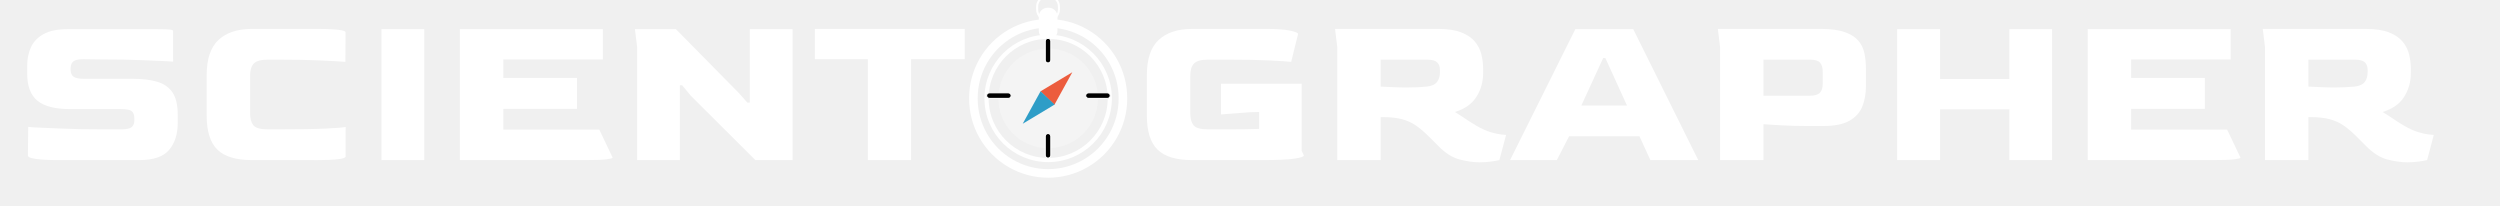
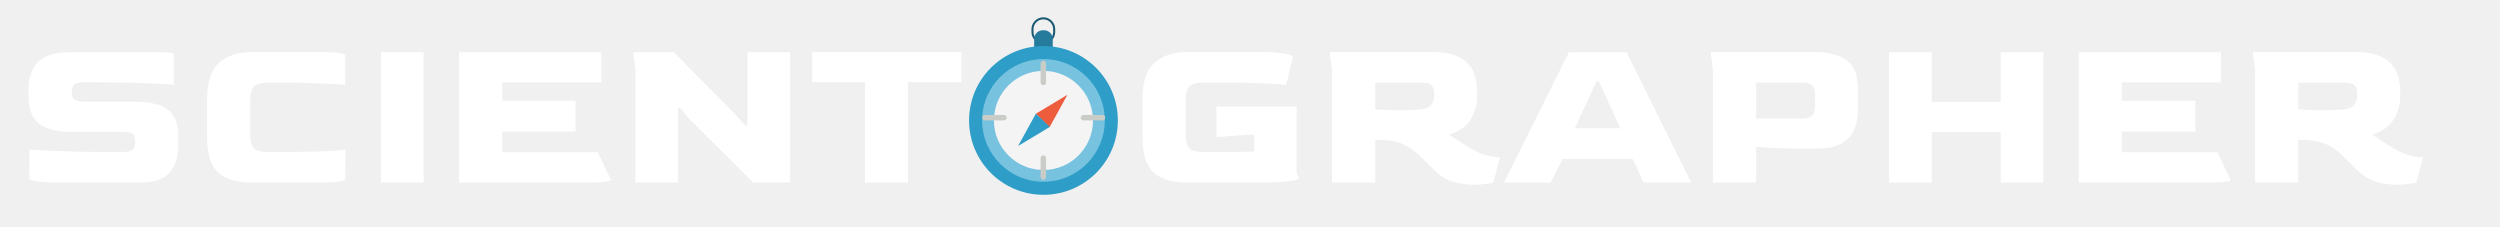
- <svg xmlns="http://www.w3.org/2000/svg" viewBox="0 0 2386.749 196.378" width="2386.749" height="196.378" version="1.1" id="svg181" xml:space="preserve">
+ <svg xmlns="http://www.w3.org/2000/svg" viewBox="0 0 2398.834 217.526" width="2398.834" height="217.526" version="1.1" id="svg181" xml:space="preserve">
  <defs id="defs181" />
-   <path d="m 54.24,152.834 c -4.839,0 -27.601,-0.21 -27.601,-4.252 l 0.293,-27.425 c 3.26,0.567 21.992,1.098 32.197,1.595 10.205,0.496 23.457,0.744 39.756,0.744 h 16.795 c 4.961,0 8.291,-0.709 9.992,-2.126 1.701,-1.417 2.551,-3.473 2.551,-6.165 v -2.126 c 0,-3.402 -0.85,-5.74 -2.551,-7.016 -1.701,-1.276 -5.032,-1.913 -9.992,-1.913 H 66.996 c -14.315,0 -24.732,-2.658 -31.252,-7.973 -6.52,-5.315 -9.78,-13.996 -9.78,-26.044 v -7.654 c 0,-6.236 1.169,-11.976 3.508,-17.221 2.339,-5.244 6.343,-9.461 12.012,-12.65 5.669,-3.189 13.465,-4.784 23.386,-4.784 h 70.583 c 19.756,0 29.769,-0.239 29.769,1.656 l 0.042,29.384 c -3.969,-0.425 -17.445,-0.886 -28.429,-1.382 -10.984,-0.496 -24.91,-0.744 -41.776,-0.744 l -15.307,-0.213 c -4.394,0 -7.512,0.602 -9.354,1.807 -1.843,1.205 -2.835,3.437 -2.976,6.697 v 1.488 c 0,3.26 0.992,5.528 2.976,6.803 1.984,1.276 5.173,1.913 9.567,1.913 h 46.772 c 9.071,0 16.795,0.921 23.173,2.764 6.378,1.843 11.268,5.209 14.669,10.098 3.402,4.89 5.102,12.083 5.102,21.579 v 7.654 c 0,10.63 -2.728,19.205 -8.185,25.725 -5.457,6.52 -14.917,9.78 -28.382,9.78 z" id="path141-4-9-2-4" style="fill:#ffffff;stroke-width:0.213" />
-   <path d="m 240.478,152.834 c -15.165,0 -26.15,-3.331 -32.953,-9.992 -6.803,-6.662 -10.205,-17.433 -10.205,-32.315 V 71.621 c 0,-15.307 3.756,-26.469 11.268,-33.484 7.512,-7.016 18.142,-10.524 31.89,-10.524 h 62.079 c 25.891,0 27.357,2.333 27.357,3.288 l -0.171,28.177 c -3.543,-0.425 -14.04,-0.886 -24.316,-1.382 -10.276,-0.496 -23.209,-0.744 -38.8,-0.744 h -10.843 c -6.662,0 -11.162,1.24 -13.5,3.72 -2.339,2.48 -3.508,6.272 -3.508,11.374 v 36.355 c 0,4.819 1.028,8.539 3.083,11.162 2.055,2.622 6.697,3.933 13.925,3.933 h 8.717 c 20.268,0 35.717,-0.248 46.347,-0.744 10.63,-0.496 17.008,-1.028 19.134,-1.595 l -0.06,28.648 c -2.745,3.56 -27.386,3.029 -34.593,3.029 z" id="path142-9-6-9-0" style="fill:#ffffff;stroke-width:0.213" />
-   <path d="M 364.211,152.834 V 27.826 h 40.819 V 152.834 Z" id="path143-1-3-7-0" style="fill:#ffffff;stroke-width:0.213" />
-   <path d="M 439.046,152.834 V 27.826 h 136.489 v 28.914 h -95.032 v 17.646 h 70.371 v 29.551 h -70.371 v 19.772 h 91.631 l 12.756,26.788 q 0,0.85 -5.74,1.595 -5.74,0.744 -19.772,0.744 z" id="path144-2-4-5-5" style="fill:#ffffff;stroke-width:0.213" />
-   <path d="M 608.276,152.834 V 44.834 l -2.126,-17.008 h 39.118 l 59.953,60.804 8.291,9.354 h 2.339 v -70.158 h 40.819 V 152.834 h -35.504 l -61.654,-61.441 -8.291,-9.992 h -2.126 v 71.434 z" id="path145-5-2-3-3" style="fill:#ffffff;stroke-width:0.213" />
-   <path d="M 828.53,152.834 V 56.527 h -50.599 v -28.914 h 143.08 v 28.914 h -51.237 v 96.308 z" id="path146-0-8-4-1" style="fill:#ffffff;stroke-width:0.213" />
-   <path d="m 1138.075,152.834 q -22.748,0 -32.953,-9.992 -10.205,-9.992 -10.205,-32.315 V 71.621 q 0,-22.961 11.268,-33.484 11.268,-10.524 31.89,-10.524 h 71.008 q 14.669,0 22.429,1.595 7.76,1.595 7.76,3.295 l -6.591,26.575 q -5.315,-0.638 -20.729,-1.382 -15.414,-0.744 -38.8,-0.744 h -19.772 q -9.992,0 -13.5,3.72 -3.508,3.72 -3.508,11.374 v 36.355 q 0,7.228 3.083,11.162 3.083,3.933 13.925,3.933 h 17.221 q 9.78,0 17.646,-0.106 7.866,-0.106 13.819,-0.319 v -16.158 l -8.504,0.213 -27.851,2.126 V 79.913 h 76.961 v 63.993 l 2.126,4.465 q 0,1.701 -8.929,3.083 -8.929,1.382 -30.189,1.382 z" id="path147-8-8-3-0" style="fill:#ffffff;stroke-width:0.213" />
-   <path d="m 1412.542,154.96 q -8.504,0 -18.921,-2.658 -10.417,-2.658 -20.622,-13.075 l -8.929,-8.929 q -6.378,-6.378 -12.225,-10.417 -5.846,-4.039 -13.287,-6.059 -7.441,-2.02 -18.709,-2.02 h -1.701 v 41.032 h -41.457 V 44.834 l -2.126,-17.221 h 98.434 q 13.606,0 22.004,3.295 8.398,3.295 12.969,8.717 4.571,5.421 6.272,12.225 1.701,6.803 1.701,13.819 v 4.039 q 0,12.756 -6.484,22.855 -6.484,10.098 -20.516,14.35 5.315,3.189 10.098,6.484 4.784,3.295 10.949,6.91 7.016,4.039 13.075,5.846 6.059,1.807 10.098,2.232 4.039,0.425 4.677,0.425 l -6.378,24.024 q -2.551,0.638 -7.76,1.382 -5.209,0.744 -11.162,0.744 z m -69.733,-71.434 q 5.315,0 10.311,-0.213 4.996,-0.213 9.036,-0.638 7.228,-0.85 9.886,-4.571 2.658,-3.72 2.658,-9.036 v -2.339 q 0,-4.677 -2.658,-7.228 -2.658,-2.551 -9.673,-2.551 h -44.221 v 25.725 q 5.315,0.213 11.693,0.531 6.378,0.319 12.969,0.319 z" id="path148-3-7-2-6" style="fill:#ffffff;stroke-width:0.213" />
-   <path d="m 1441.668,152.834 62.292,-125.009 h 55.276 l 62.079,125.009 h -45.709 l -10.417,-22.748 h -67.182 l -11.693,22.748 z m 68.032,-52.087 h 43.583 l -20.622,-45.284 h -2.126 z" id="path149-9-5-1-7" style="fill:#ffffff;stroke-width:0.213" />
-   <path d="M 1642.15,152.834 V 44.834 l -2.126,-17.221 h 98.434 q 14.244,0 22.855,3.083 8.61,3.083 12.969,8.291 4.358,5.209 5.74,12.118 1.382,6.91 1.382,14.563 v 16.795 q 0,10.205 -3.295,18.815 -3.295,8.61 -12.118,13.819 -8.823,5.209 -25.406,5.209 h -14.669 q -13.394,0 -24.98,-0.638 -11.587,-0.638 -17.327,-1.063 v 34.229 z m 41.457,-61.441 h 44.008 q 7.016,0 9.78,-2.764 2.764,-2.764 2.764,-8.929 v -10.843 q 0,-6.165 -2.551,-9.036 -2.551,-2.87 -9.78,-2.87 h -44.221 z" id="path150-3-8-1-5" style="fill:#ffffff;stroke-width:0.213" />
-   <path d="M 1811.167,152.834 V 27.826 h 41.032 v 47.622 h 66.119 v -47.622 h 40.819 V 152.834 h -40.819 v -48.473 h -66.119 v 48.473 z" id="path151-9-1-3-0" style="fill:#ffffff;stroke-width:0.213" />
-   <path d="M 1993.152,152.834 V 27.826 h 136.489 v 28.914 h -95.032 v 17.646 h 70.371 v 29.551 h -70.371 v 19.772 h 91.631 l 12.756,26.788 q 0,0.85 -5.74,1.595 -5.74,0.744 -19.772,0.744 z" id="path152-6-2-2-0" style="fill:#ffffff;stroke-width:0.213" />
-   <path d="m 2298.233,154.96 q -8.504,0 -18.921,-2.658 -10.417,-2.658 -20.622,-13.075 l -8.929,-8.929 q -6.378,-6.378 -12.225,-10.417 -5.846,-4.039 -13.287,-6.059 -7.441,-2.02 -18.709,-2.02 h -1.701 v 41.032 h -41.457 V 44.834 l -2.126,-17.221 h 98.434 q 13.606,0 22.004,3.295 8.398,3.295 12.969,8.717 4.571,5.421 6.272,12.225 1.701,6.803 1.701,13.819 v 4.039 q 0,12.756 -6.484,22.855 -6.484,10.098 -20.516,14.35 5.315,3.189 10.098,6.484 4.784,3.295 10.949,6.91 7.016,4.039 13.075,5.846 6.059,1.807 10.098,2.232 4.039,0.425 4.677,0.425 l -6.378,24.024 q -2.551,0.638 -7.76,1.382 -5.209,0.744 -11.162,0.744 z m -69.733,-71.434 q 5.315,0 10.311,-0.213 4.996,-0.213 9.036,-0.638 7.228,-0.85 9.886,-4.571 2.658,-3.72 2.658,-9.036 v -2.339 q 0,-4.677 -2.658,-7.228 -2.658,-2.551 -9.673,-2.551 h -44.221 v 25.725 q 5.315,0.213 11.693,0.531 6.378,0.319 12.969,0.319 z" id="path153-7-5-5-4" style="fill:#ffffff;stroke-width:0.213" />
-   <path d="m 1000.565,20.481 c -6.283,0 -11.404,-5.121 -11.404,-11.404 v -2.722 c 0,-6.283 5.121,-11.404 11.404,-11.404 6.282,0 11.404,5.121 11.404,11.404 v 2.722 c -0.019,6.283 -5.121,11.404 -11.404,11.404 z m 0,-23.55 c -5.197,0 -9.424,4.226 -9.424,9.424 v 2.722 c 0,5.197 4.226,9.424 9.424,9.424 5.197,0 9.424,-4.226 9.424,-9.424 v -2.722 c -0.019,-5.197 -4.245,-9.424 -9.424,-9.424 z" fill="#986612" id="path1-3-3-0-5-5" style="fill:#ffffff;fill-opacity:1;stroke-width:0.19;stroke-dasharray:none" />
-   <path d="m 1001.231,37.767 h -1.104 c -4.607,0 -8.358,-3.769 -8.358,-8.358 v -13.669 c 0,-4.607 3.769,-8.358 8.358,-8.358 h 1.104 c 4.607,0 8.358,3.77 8.358,8.358 v 13.669 c 0.019,4.588 -3.751,8.358 -8.358,8.358 z" fill="#d8962a" id="path2-7-6-3-1-4" style="fill:#ffffff;fill-opacity:1;stroke-width:0.19;stroke-dasharray:none" />
-   <path d="m 1000.679,93.929 m -71.374,0 a 71.374,71.374 0 1 0 142.747,0 71.374,71.374 0 1 0 -142.747,0 z" fill="#f6b13a" id="path3-8-4-8-2-9" style="fill:none;fill-opacity:1;stroke:#ffffff;stroke-width:8.19;stroke-dasharray:none;stroke-opacity:1;paint-order:markers stroke fill" />
-   <path d="m 941.832,93.929 c 0,32.5 26.346,58.847 58.847,58.847 32.5,0 58.846,-26.346 58.846,-58.847 0,-32.5 -26.346,-58.846 -58.846,-58.846 -32.5,0 -58.847,26.346 -58.847,58.846 z" fill="#f35426" id="path4-8-9-2-2-5" style="fill:none;fill-opacity:1;stroke:#ffffff;stroke-width:3.99;stroke-dasharray:none;stroke-opacity:1" />
-   <path d="m 1000.679,93.929 m -47.538,0 a 47.538,47.538 0 1 0 95.076,0 47.538,47.538 0 1 0 -95.076,0 z" fill="#f4f4f4" id="path5-2-2-5-2-6" style="stroke-width:0.19" />
-   <path d="m 962.736,93.929 h -18.181 c -1.447,0 -2.646,-1.18 -2.646,-2.646 0,-1.447 1.18,-2.646 2.646,-2.646 h 18.181 c 1.447,0 2.646,1.18 2.646,2.646 -0.019,1.466 -1.199,2.646 -2.646,2.646 z m 40.475,36.191 v 18.162 c 0,1.447 -1.18,2.646 -2.646,2.646 -1.447,0 -2.646,-1.18 -2.646,-2.646 v -18.181 c 0,-1.447 1.18,-2.646 2.646,-2.646 1.447,0.019 2.646,1.199 2.646,2.665 z m 0,-90.868 v 18.181 c 0,1.447 -1.18,2.646 -2.646,2.646 -1.447,0 -2.646,-1.18 -2.646,-2.646 v -18.181 c 0,-1.447 1.18,-2.646 2.646,-2.646 1.447,0 2.646,1.199 2.646,2.646 z m 54.087,54.677 h -18.181 c -1.447,0 -2.646,-1.18 -2.646,-2.646 0,-1.447 1.18,-2.646 2.646,-2.646 h 18.181 c 1.447,0 2.646,1.18 2.646,2.646 0,1.466 -1.18,2.646 -2.646,2.646 z" fill="#c9ccc7" id="path6-9-9-2-6-4" style="fill:#000000;stroke:#ffffff;stroke-width:0.99;stroke-dasharray:none;stroke-opacity:1" />
-   <g id="g185" transform="rotate(102.457,3926.691,844.3366)">
-     <path d="m 3820.114,3871.908 -24.369,-25.72 34.116,10.052 z" fill="#ec5c3d" id="path7-1-3-0-4-8" style="stroke-width:0.19" />
-     <path d="m 3820.038,3871.87 33.983,9.976 -24.483,-25.797 z" fill="#2e9dc7" id="path8-3-4-3-0-2" style="stroke-width:0.19" />
+   <g id="g182-0-3-0" transform="matrix(0.1903804,0,0,0.1903804,903.6422,4.279241)">
+     <path d="m 512,198.7 c -33,0 -59.9,-26.9 -59.9,-59.9 v -14.3 c 0,-33 26.9,-59.9 59.9,-59.9 33,0 59.9,26.9 59.9,59.9 v 14.3 c -0.1,33 -26.9,59.9 -59.9,59.9 z M 512,75 c -27.3,0 -49.5,22.2 -49.5,49.5 v 14.3 c 0,27.3 22.2,49.5 49.5,49.5 27.3,0 49.5,-22.2 49.5,-49.5 V 124.5 C 561.4,97.2 539.2,75 512,75 Z" fill="#986612" id="path1-3-3-0-8" style="fill:#1c5a72;fill-opacity:1" />
+     <path d="m 515.5,289.5 h -5.8 c -24.2,0 -43.9,-19.8 -43.9,-43.9 v -71.8 c 0,-24.2 19.8,-43.9 43.9,-43.9 h 5.8 c 24.2,0 43.9,19.8 43.9,43.9 v 71.8 c 0.1,24.1 -19.7,43.9 -43.9,43.9 z" fill="#d8962a" id="path2-7-6-3-9" style="fill:#257b9c;fill-opacity:1" />
+     <path d="m 512.6,584.5 m -374.9,0 a 374.9,374.9 0 1 0 749.8,0 374.9,374.9 0 1 0 -749.8,0 z" fill="#f6b13a" id="path3-8-4-8-3" style="fill:#2e9dc7;fill-opacity:1" />
+     <path d="m 512.6,584.5 m -309.1,0 a 309.1,309.1 0 1 0 618.2,0 309.1,309.1 0 1 0 -618.2,0 z" fill="#f35426" id="path4-8-9-2-0" style="fill:#77c3df;fill-opacity:1" />
+     <path d="m 512.6,584.5 m -249.7,0 a 249.7,249.7 0 1 0 499.4,0 249.7,249.7 0 1 0 -499.4,0 z" fill="#f4f4f4" id="path5-2-2-5-7" />
+     <path d="m 313.3,584.5 h -95.5 c -7.6,0 -13.9,-6.2 -13.9,-13.9 0,-7.6 6.2,-13.9 13.9,-13.9 h 95.5 c 7.6,0 13.9,6.2 13.9,13.9 -0.1,7.7 -6.3,13.9 -13.9,13.9 z M 525.9,774.6 V 870 c 0,7.6 -6.2,13.9 -13.9,13.9 -7.6,0 -13.9,-6.2 -13.9,-13.9 v -95.5 c 0,-7.6 6.2,-13.9 13.9,-13.9 7.6,0.1 13.9,6.3 13.9,14 z m 0,-477.3 v 95.5 c 0,7.6 -6.2,13.9 -13.9,13.9 -7.6,0 -13.9,-6.2 -13.9,-13.9 v -95.5 c 0,-7.6 6.2,-13.9 13.9,-13.9 7.6,0 13.9,6.3 13.9,13.9 z M 810,584.5 h -95.5 c -7.6,0 -13.9,-6.2 -13.9,-13.9 0,-7.6 6.2,-13.9 13.9,-13.9 H 810 c 7.6,0 13.9,6.2 13.9,13.9 0,7.7 -6.2,13.9 -13.9,13.9 z" fill="#c9ccc7" id="path6-9-9-2-4" />
+     <path d="m 484.3,624 -128,-135.1 179.2,52.8 z" fill="#ec5c3d" id="path7-1-3-0-7" style="display:none" />
+     <path d="M 483.9,623.8 662.4,676.2 533.8,540.7 Z" fill="#2e9dc7" id="path8-3-4-3-8" style="display:none" />
+     <g id="g185-6-3" transform="matrix(-1.133034,5.128984,-5.128984,-1.133034,24309.282,-14565.746)">
+       <path d="m 3788.968,3810.146 -24.369,-25.72 34.116,10.052 z" fill="#ec5c3d" id="path7-1-3-0-4-8-8-7" style="stroke-width:0.19" />
+       <path d="m 3788.892,3810.108 33.983,9.976 -24.483,-25.797 z" fill="#2e9dc7" id="path8-3-4-3-0-2-3-1" style="stroke-width:0.19" />
+     </g>
  </g>
+   <path d="m 55.676,175.157 c -4.839,0 -27.601,-0.21 -27.601,-4.252 l 0.293,-27.425 c 3.26,0.567 21.992,1.098 32.197,1.595 10.205,0.496 23.457,0.744 39.756,0.744 h 16.795 c 4.961,0 8.291,-0.709 9.992,-2.126 1.701,-1.417 2.551,-3.473 2.551,-6.165 v -2.126 c 0,-3.402 -0.85,-5.74 -2.551,-7.016 -1.701,-1.276 -5.032,-1.913 -9.992,-1.913 H 68.432 c -14.315,0 -24.732,-2.658 -31.252,-7.973 -6.52,-5.315 -9.78,-13.996 -9.78,-26.043 v -7.654 c 0,-6.236 1.169,-11.976 3.508,-17.221 2.339,-5.244 6.343,-9.461 12.012,-12.65 5.669,-3.189 13.465,-4.784 23.386,-4.784 h 70.583 c 19.756,0 29.769,-0.239 29.769,1.656 l 0.042,29.384 c -3.969,-0.425 -17.445,-0.886 -28.429,-1.382 -10.984,-0.496 -24.91,-0.744 -41.776,-0.744 l -15.307,-0.213 c -4.394,0 -7.512,0.602 -9.354,1.807 -1.843,1.205 -2.835,3.437 -2.976,6.697 v 1.488 c 0,3.26 0.992,5.528 2.976,6.803 1.984,1.276 5.173,1.913 9.567,1.913 h 46.772 c 9.071,0 16.795,0.921 23.173,2.764 6.378,1.843 11.268,5.209 14.669,10.098 3.402,4.89 5.102,12.083 5.102,21.579 v 7.654 c 0,10.63 -2.728,19.205 -8.185,25.725 -5.457,6.52 -14.917,9.78 -28.382,9.78 z" id="path141-4-9-2-4-9" style="fill:#ffffff;stroke-width:0.213" />
+   <path d="m 241.914,175.157 c -15.165,0 -26.15,-3.331 -32.953,-9.992 -6.803,-6.662 -10.205,-17.433 -10.205,-32.315 V 93.944 c 0,-15.307 3.756,-26.469 11.268,-33.484 7.512,-7.016 18.142,-10.524 31.89,-10.524 h 62.079 c 25.891,0 27.357,2.333 27.357,3.288 l -0.171,28.177 c -3.543,-0.425 -14.04,-0.886 -24.316,-1.382 -10.276,-0.496 -23.209,-0.744 -38.8,-0.744 h -10.843 c -6.662,0 -11.162,1.24 -13.5,3.72 -2.339,2.48 -3.508,6.272 -3.508,11.374 v 36.355 c 0,4.819 1.028,8.539 3.083,11.162 2.055,2.622 6.697,3.933 13.925,3.933 h 8.717 c 20.268,0 35.717,-0.248 46.347,-0.744 10.63,-0.496 17.008,-1.028 19.134,-1.595 l -0.06,28.648 c -2.745,3.56 -27.386,3.029 -34.593,3.029 z" id="path142-9-6-9-0-8" style="fill:#ffffff;stroke-width:0.213" />
+   <path d="M 365.647,175.157 V 50.148 h 40.819 V 175.157 Z" id="path143-1-3-7-0-3" style="fill:#ffffff;stroke-width:0.213" />
+   <path d="M 440.482,175.157 V 50.148 h 136.489 v 28.914 h -95.032 v 17.646 h 70.371 v 29.551 h -70.371 v 19.772 h 91.631 l 12.756,26.788 q 0,0.85 -5.74,1.595 -5.74,0.744 -19.772,0.744 z" id="path144-2-4-5-5-0" style="fill:#ffffff;stroke-width:0.213" />
+   <path d="M 609.712,175.157 V 67.156 l -2.126,-17.008 h 39.118 l 59.953,60.804 8.291,9.354 h 2.339 V 50.148 h 40.819 V 175.157 h -35.504 l -61.654,-61.441 -8.291,-9.992 h -2.126 v 71.434 z" id="path145-5-2-3-3-2" style="fill:#ffffff;stroke-width:0.213" />
+   <path d="M 829.965,175.157 V 78.849 h -50.599 v -28.914 h 143.08 v 28.914 h -51.237 v 96.308 z" id="path146-0-8-4-1-2" style="fill:#ffffff;stroke-width:0.213" />
+   <path d="m 1139.511,175.157 q -22.748,0 -32.953,-9.992 -10.205,-9.992 -10.205,-32.315 V 93.944 q 0,-22.961 11.268,-33.484 11.268,-10.524 31.89,-10.524 h 71.008 q 14.669,0 22.429,1.595 7.76,1.595 7.76,3.295 l -6.591,26.575 q -5.315,-0.638 -20.729,-1.382 -15.414,-0.744 -38.8,-0.744 h -19.772 q -9.992,0 -13.5,3.72 -3.508,3.72 -3.508,11.374 v 36.355 q 0,7.228 3.083,11.162 3.083,3.933 13.925,3.933 h 17.221 q 9.78,0 17.646,-0.106 7.866,-0.106 13.819,-0.319 v -16.158 l -8.504,0.213 -27.851,2.126 v -29.339 h 76.961 v 63.993 l 2.126,4.465 q 0,1.701 -8.929,3.083 -8.929,1.382 -30.189,1.382 z" id="path147-8-8-3-0-3" style="fill:#ffffff;stroke-width:0.213" />
+   <path d="m 1413.977,177.283 q -8.504,0 -18.921,-2.658 -10.417,-2.658 -20.622,-13.075 l -8.929,-8.929 q -6.378,-6.378 -12.225,-10.417 -5.846,-4.039 -13.287,-6.059 -7.441,-2.02 -18.709,-2.02 h -1.701 v 41.032 h -41.457 V 67.156 l -2.126,-17.221 h 98.434 q 13.606,0 22.004,3.295 8.398,3.295 12.969,8.717 4.571,5.421 6.272,12.225 1.701,6.803 1.701,13.819 v 4.039 q 0,12.756 -6.484,22.854 -6.484,10.098 -20.516,14.351 5.315,3.189 10.098,6.484 4.784,3.295 10.949,6.91 7.016,4.039 13.075,5.846 6.059,1.807 10.098,2.232 4.039,0.425 4.677,0.425 l -6.378,24.024 q -2.551,0.638 -7.76,1.382 -5.209,0.744 -11.162,0.744 z m -69.733,-71.434 q 5.315,0 10.311,-0.213 4.996,-0.213 9.036,-0.638 7.228,-0.85 9.886,-4.571 2.658,-3.72 2.658,-9.035 v -2.339 q 0,-4.677 -2.658,-7.228 -2.658,-2.551 -9.673,-2.551 h -44.221 v 25.725 q 5.315,0.213 11.693,0.531 6.378,0.319 12.969,0.319 z" id="path148-3-7-2-6-6" style="fill:#ffffff;stroke-width:0.213" />
+   <path d="m 1443.104,175.157 62.292,-125.009 h 55.276 l 62.079,125.009 h -45.709 l -10.417,-22.748 h -67.182 l -11.693,22.748 z m 68.032,-52.087 h 43.583 l -20.622,-45.284 h -2.126 z" id="path149-9-5-1-7-7" style="fill:#ffffff;stroke-width:0.213" />
+   <path d="M 1643.585,175.157 V 67.156 l -2.126,-17.221 h 98.434 q 14.244,0 22.855,3.083 8.61,3.083 12.969,8.291 4.358,5.209 5.74,12.118 1.382,6.91 1.382,14.563 v 16.795 q 0,10.205 -3.295,18.815 -3.295,8.61 -12.118,13.819 -8.823,5.209 -25.406,5.209 h -14.669 q -13.394,0 -24.98,-0.638 -11.587,-0.638 -17.327,-1.063 v 34.229 z m 41.457,-61.441 h 44.008 q 7.016,0 9.78,-2.764 2.764,-2.764 2.764,-8.929 V 91.18 q 0,-6.165 -2.551,-9.036 -2.551,-2.87 -9.78,-2.87 h -44.221 z" id="path150-3-8-1-5-1" style="fill:#ffffff;stroke-width:0.213" />
+   <path d="M 1812.602,175.157 V 50.148 h 41.032 v 47.622 h 66.119 v -47.622 h 40.819 V 175.157 h -40.819 v -48.473 h -66.119 v 48.473 z" id="path151-9-1-3-0-5" style="fill:#ffffff;stroke-width:0.213" />
+   <path d="M 1994.588,175.157 V 50.148 h 136.489 v 28.914 h -95.032 v 17.646 h 70.371 v 29.551 h -70.371 v 19.772 h 91.631 l 12.756,26.788 q 0,0.85 -5.74,1.595 -5.74,0.744 -19.772,0.744 z" id="path152-6-2-2-0-5" style="fill:#ffffff;stroke-width:0.213" />
+   <path d="m 2299.669,177.283 q -8.504,0 -18.921,-2.658 -10.417,-2.658 -20.622,-13.075 l -8.929,-8.929 q -6.378,-6.378 -12.225,-10.417 -5.846,-4.039 -13.287,-6.059 -7.441,-2.02 -18.709,-2.02 h -1.701 v 41.032 h -41.457 V 67.156 l -2.126,-17.221 h 98.434 q 13.606,0 22.004,3.295 8.398,3.295 12.969,8.717 4.571,5.421 6.272,12.225 1.701,6.803 1.701,13.819 v 4.039 q 0,12.756 -6.484,22.854 -6.484,10.098 -20.516,14.351 5.315,3.189 10.098,6.484 4.784,3.295 10.949,6.91 7.016,4.039 13.075,5.846 6.059,1.807 10.098,2.232 4.039,0.425 4.677,0.425 l -6.378,24.024 q -2.551,0.638 -7.76,1.382 -5.209,0.744 -11.162,0.744 z m -69.733,-71.434 q 5.315,0 10.311,-0.213 4.996,-0.213 9.036,-0.638 7.228,-0.85 9.886,-4.571 2.658,-3.72 2.658,-9.035 v -2.339 q 0,-4.677 -2.658,-7.228 -2.658,-2.551 -9.673,-2.551 h -44.221 v 25.725 q 5.315,0.213 11.693,0.531 6.378,0.319 12.969,0.319 z" id="path153-7-5-5-4-4" style="fill:#ffffff;stroke-width:0.213" />
</svg>
